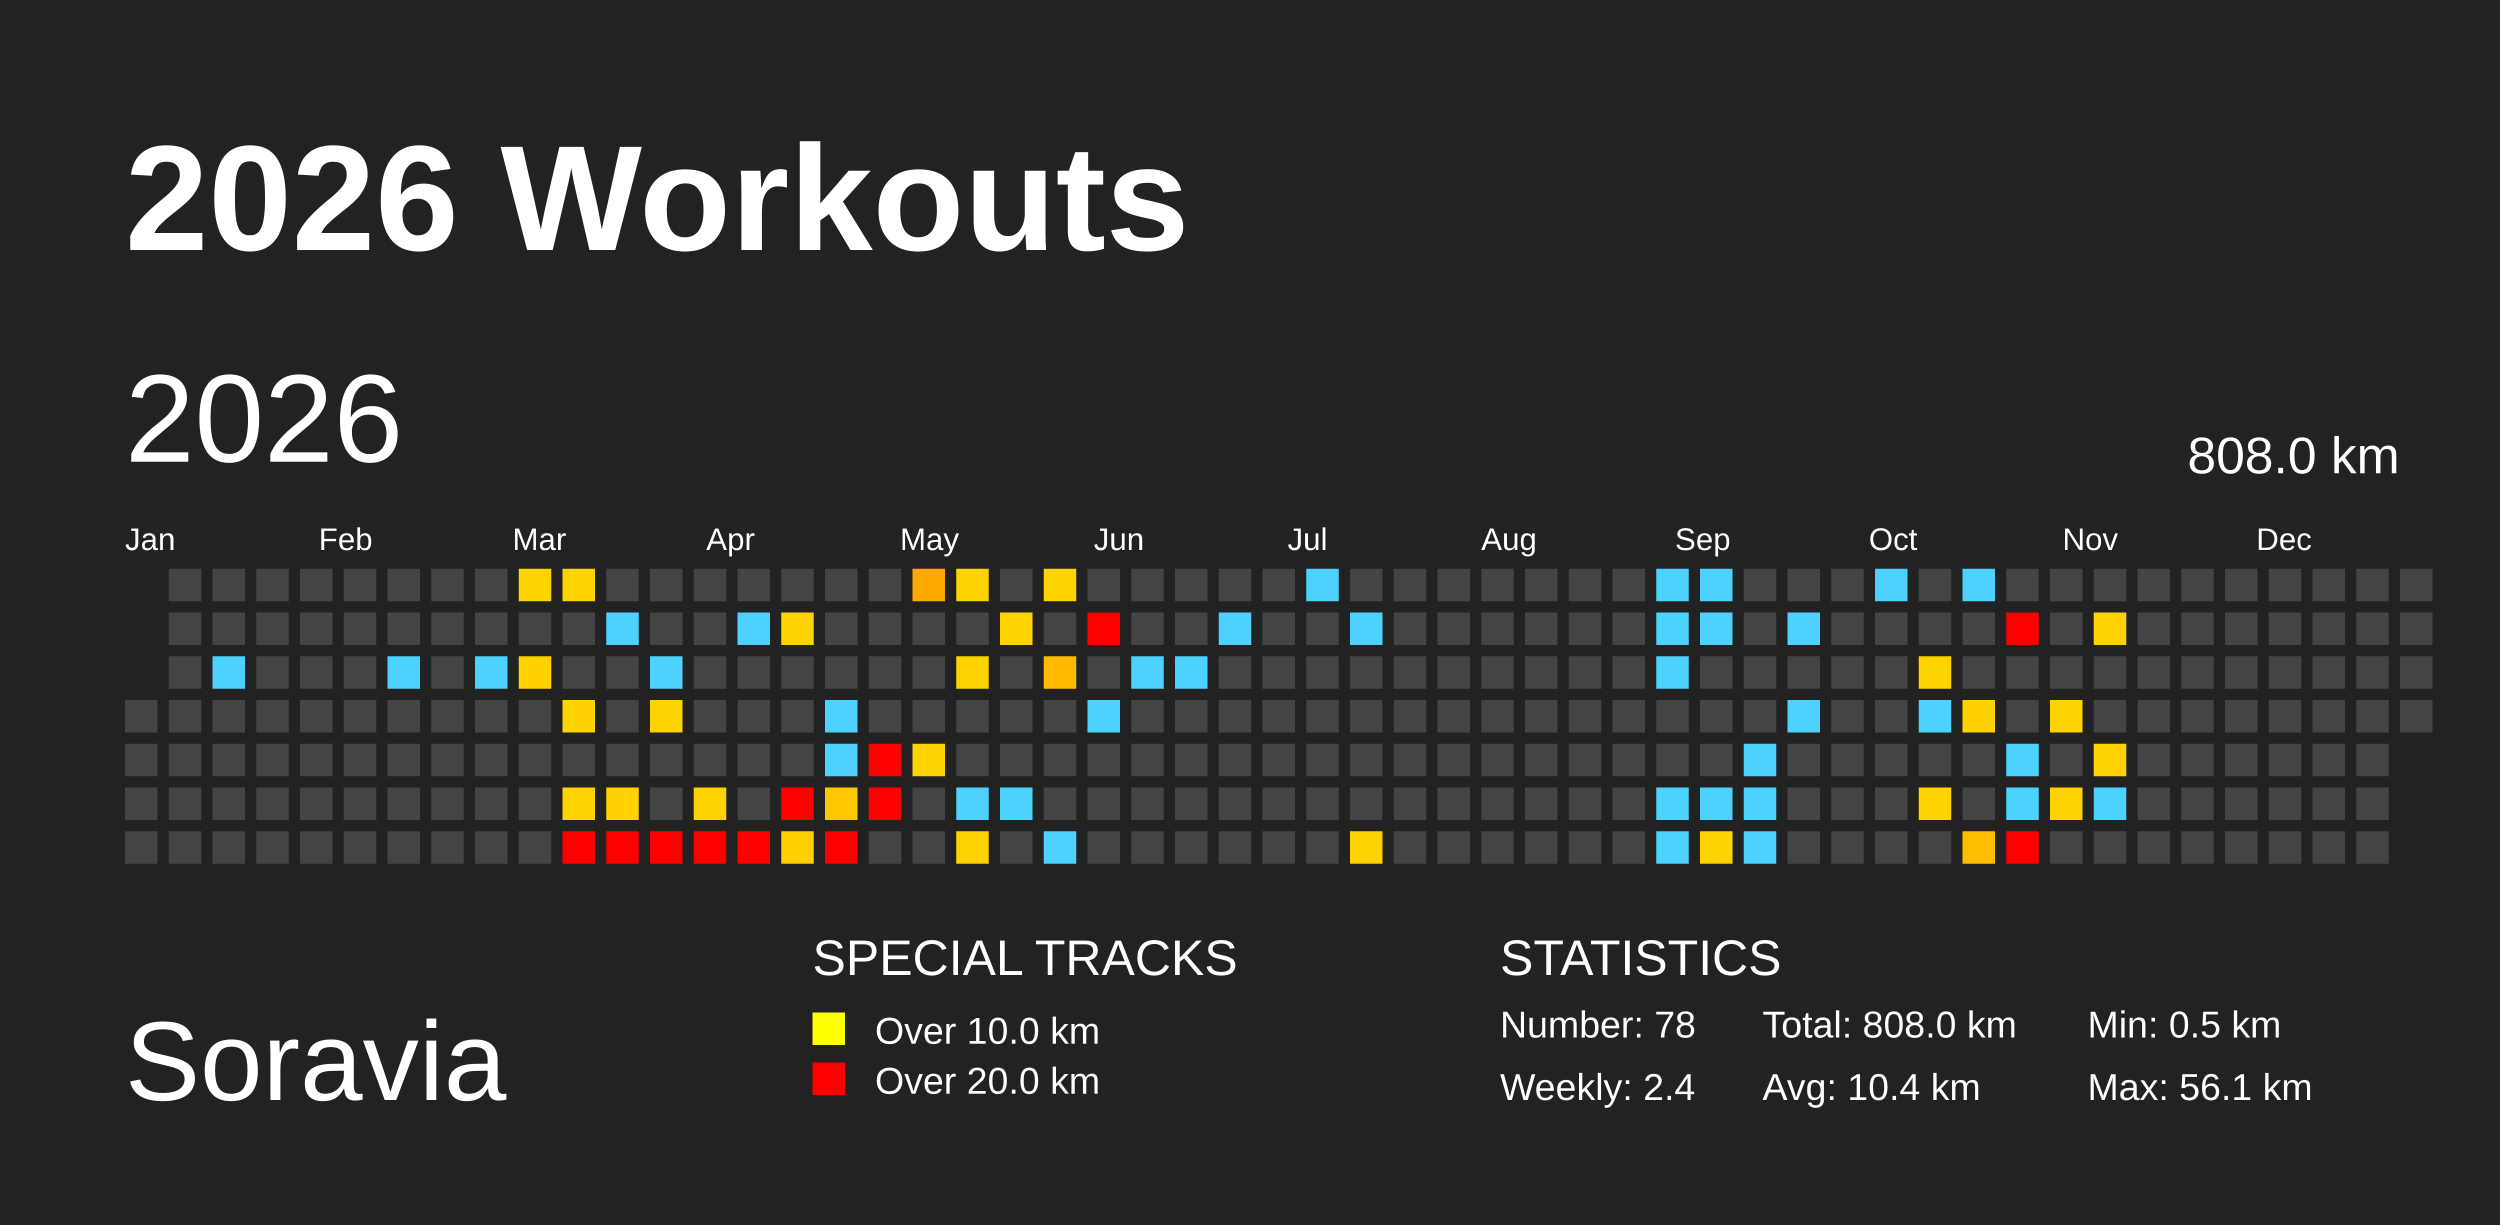
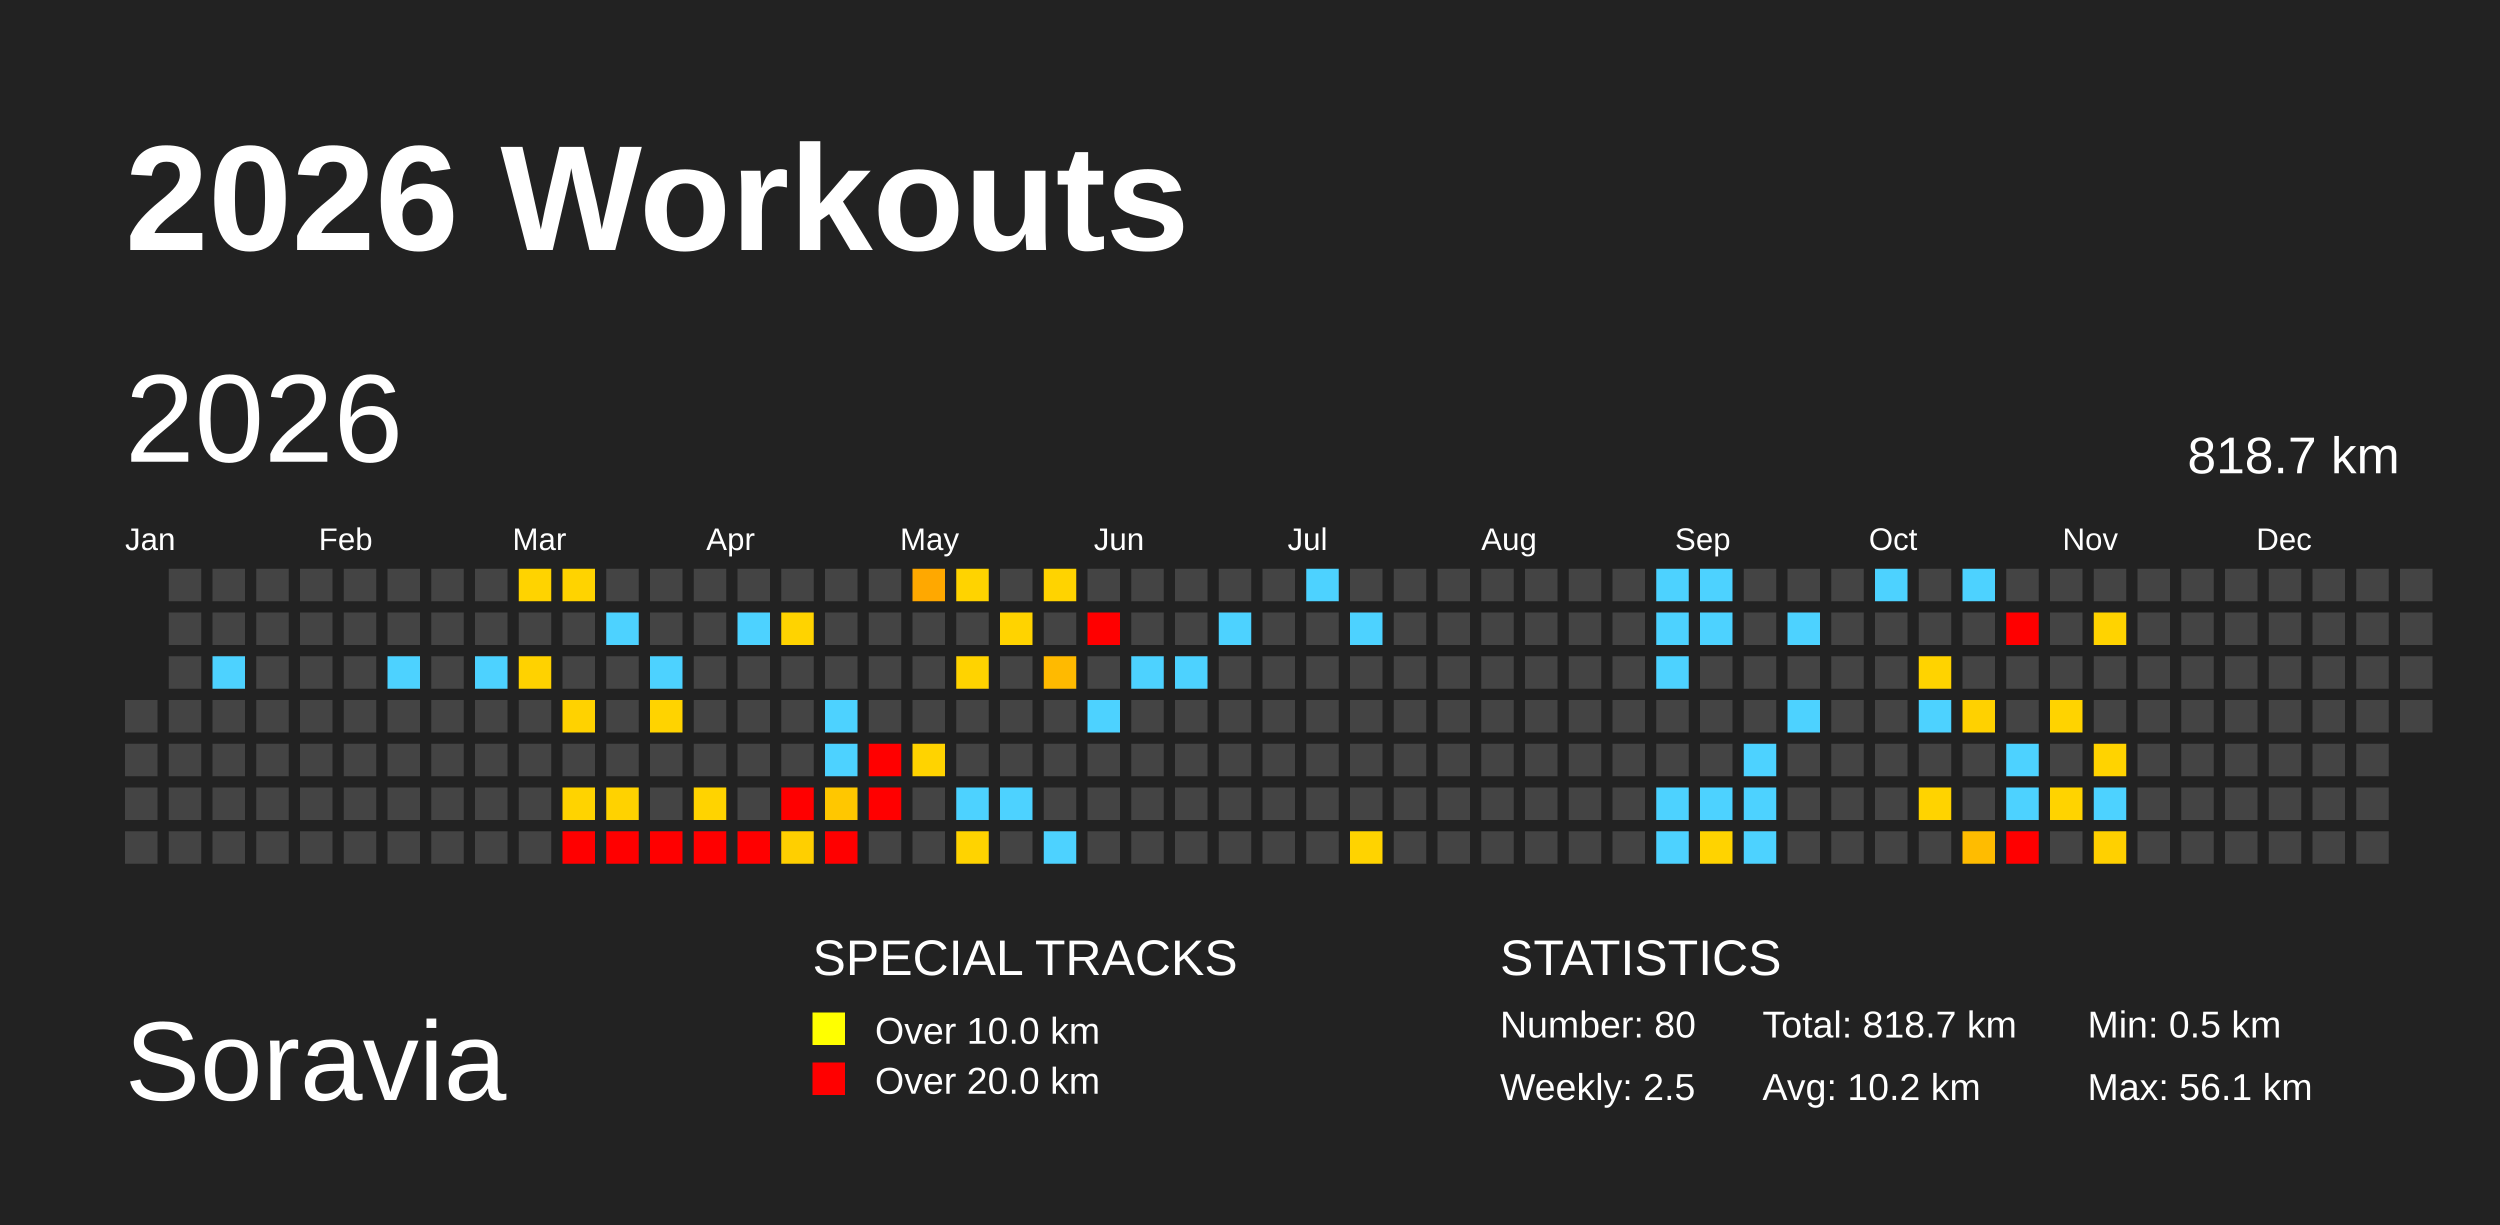
<svg xmlns="http://www.w3.org/2000/svg" baseProfile="full" height="98mm" version="1.1" viewBox="0,0,200,98" width="200mm">
  <defs />
  <rect fill="#222222" height="98" width="200" x="0" y="0" />
  <text fill="#FFFFFF" style="font-size:12px; font-family:Arial; font-weight:bold;" x="10" y="20">2026 Workouts</text>
  <text fill="#FFFFFF" style="font-size:9px; font-family:Arial" x="10" y="88">Soravia</text>
  <text fill="#FFFFFF" style="font-size:4px; font-family:Arial" x="65" y="78">SPECIAL TRACKS</text>
  <rect fill="yellow" height="2.6" width="2.6" x="65" y="81" />
  <text fill="#FFFFFF" style="font-size:3px; font-family:Arial" x="70" y="83.5">Over 10.0 km</text>
  <rect fill="red" height="2.6" width="2.6" x="65" y="85" />
  <text fill="#FFFFFF" style="font-size:3px; font-family:Arial" x="70" y="87.5">Over 20.0 km</text>
  <text fill="#FFFFFF" style="font-size:4px; font-family:Arial" x="120" y="78">STATISTICS</text>
-   <text fill="#FFFFFF" style="font-size:3px; font-family:Arial" x="120" y="83">Number: 78</text>
-   <text fill="#FFFFFF" style="font-size:3px; font-family:Arial" x="120" y="88">Weekly: 2.4</text>
-   <text fill="#FFFFFF" style="font-size:3px; font-family:Arial" x="141" y="83">Total: 808.0 km</text>
-   <text fill="#FFFFFF" style="font-size:3px; font-family:Arial" x="141" y="88">Avg: 10.4 km</text>
+   <text fill="#FFFFFF" style="font-size:3px; font-family:Arial" x="120" y="83">Number: 80</text>
+   <text fill="#FFFFFF" style="font-size:3px; font-family:Arial" x="120" y="88">Weekly: 2.5</text>
+   <text fill="#FFFFFF" style="font-size:3px; font-family:Arial" x="141" y="83">Total: 818.7 km</text>
+   <text fill="#FFFFFF" style="font-size:3px; font-family:Arial" x="141" y="88">Avg: 10.2 km</text>
  <text fill="#FFFFFF" style="font-size:3px; font-family:Arial" x="167" y="83">Min: 0.5 km</text>
  <text fill="#FFFFFF" style="font-size:3px; font-family:Arial" x="167" y="88">Max: 56.1 km</text>
  <text dominant-baseline="hanging" fill="#FFFFFF" style="font-size:10.0px; font-family:Arial;" x="10" y="30">2026</text>
-   <text dominant-baseline="hanging" fill="#FFFFFF" style="font-size:4.125px; font-family:Arial;" x="175" y="35">808.0 km</text>
+   <text dominant-baseline="hanging" fill="#FFFFFF" style="font-size:4.125px; font-family:Arial;" x="175" y="35">818.7 km</text>
  <text fill="#FFFFFF" style="font-size:2.5px; font-family:Arial" x="10.0" y="44">Jan</text>
  <text fill="#FFFFFF" style="font-size:2.5px; font-family:Arial" x="25.5" y="44">Feb</text>
  <text fill="#FFFFFF" style="font-size:2.5px; font-family:Arial" x="41.0" y="44">Mar</text>
  <text fill="#FFFFFF" style="font-size:2.5px; font-family:Arial" x="56.5" y="44">Apr</text>
  <text fill="#FFFFFF" style="font-size:2.5px; font-family:Arial" x="72.0" y="44">May</text>
  <text fill="#FFFFFF" style="font-size:2.5px; font-family:Arial" x="87.5" y="44">Jun</text>
  <text fill="#FFFFFF" style="font-size:2.5px; font-family:Arial" x="103.0" y="44">Jul</text>
  <text fill="#FFFFFF" style="font-size:2.5px; font-family:Arial" x="118.5" y="44">Aug</text>
  <text fill="#FFFFFF" style="font-size:2.5px; font-family:Arial" x="134.0" y="44">Sep</text>
  <text fill="#FFFFFF" style="font-size:2.5px; font-family:Arial" x="149.5" y="44">Oct</text>
  <text fill="#FFFFFF" style="font-size:2.5px; font-family:Arial" x="165.0" y="44">Nov</text>
  <text fill="#FFFFFF" style="font-size:2.5px; font-family:Arial" x="180.5" y="44">Dec</text>
  <rect fill="#444444" height="2.6" width="2.6" x="10.0" y="56.0" />
  <rect fill="#444444" height="2.6" width="2.6" x="10.0" y="59.5" />
  <rect fill="#444444" height="2.6" width="2.6" x="10.0" y="63.0" />
  <rect fill="#444444" height="2.6" width="2.6" x="10.0" y="66.5" />
  <rect fill="#444444" height="2.6" width="2.6" x="13.5" y="45.5" />
  <rect fill="#444444" height="2.6" width="2.6" x="13.5" y="49.0" />
  <rect fill="#444444" height="2.6" width="2.6" x="13.5" y="52.5" />
  <rect fill="#444444" height="2.6" width="2.6" x="13.5" y="56.0" />
  <rect fill="#444444" height="2.6" width="2.6" x="13.5" y="59.5" />
  <rect fill="#444444" height="2.6" width="2.6" x="13.5" y="63.0" />
  <rect fill="#444444" height="2.6" width="2.6" x="13.5" y="66.5" />
  <rect fill="#444444" height="2.6" width="2.6" x="17.0" y="45.5" />
  <rect fill="#444444" height="2.6" width="2.6" x="17.0" y="49.0" />
  <rect fill="#4dd2ff" height="2.6" width="2.6" x="17.0" y="52.5" />
  <rect fill="#444444" height="2.6" width="2.6" x="17.0" y="56.0" />
  <rect fill="#444444" height="2.6" width="2.6" x="17.0" y="59.5" />
  <rect fill="#444444" height="2.6" width="2.6" x="17.0" y="63.0" />
  <rect fill="#444444" height="2.6" width="2.6" x="17.0" y="66.5" />
  <rect fill="#444444" height="2.6" width="2.6" x="20.5" y="45.5" />
  <rect fill="#444444" height="2.6" width="2.6" x="20.5" y="49.0" />
  <rect fill="#444444" height="2.6" width="2.6" x="20.5" y="52.5" />
  <rect fill="#444444" height="2.6" width="2.6" x="20.5" y="56.0" />
  <rect fill="#444444" height="2.6" width="2.6" x="20.5" y="59.5" />
  <rect fill="#444444" height="2.6" width="2.6" x="20.5" y="63.0" />
  <rect fill="#444444" height="2.6" width="2.6" x="20.5" y="66.5" />
  <rect fill="#444444" height="2.6" width="2.6" x="24.0" y="45.5" />
  <rect fill="#444444" height="2.6" width="2.6" x="24.0" y="49.0" />
  <rect fill="#444444" height="2.6" width="2.6" x="24.0" y="52.5" />
  <rect fill="#444444" height="2.6" width="2.6" x="24.0" y="56.0" />
  <rect fill="#444444" height="2.6" width="2.6" x="24.0" y="59.5" />
  <rect fill="#444444" height="2.6" width="2.6" x="24.0" y="63.0" />
  <rect fill="#444444" height="2.6" width="2.6" x="24.0" y="66.5" />
  <rect fill="#444444" height="2.6" width="2.6" x="27.5" y="45.5" />
  <rect fill="#444444" height="2.6" width="2.6" x="27.5" y="49.0" />
  <rect fill="#444444" height="2.6" width="2.6" x="27.5" y="52.5" />
  <rect fill="#444444" height="2.6" width="2.6" x="27.5" y="56.0" />
  <rect fill="#444444" height="2.6" width="2.6" x="27.5" y="59.5" />
  <rect fill="#444444" height="2.6" width="2.6" x="27.5" y="63.0" />
  <rect fill="#444444" height="2.6" width="2.6" x="27.5" y="66.5" />
  <rect fill="#444444" height="2.6" width="2.6" x="31.0" y="45.5" />
  <rect fill="#444444" height="2.6" width="2.6" x="31.0" y="49.0" />
  <rect fill="#4dd2ff" height="2.6" width="2.6" x="31.0" y="52.5" />
  <rect fill="#444444" height="2.6" width="2.6" x="31.0" y="56.0" />
  <rect fill="#444444" height="2.6" width="2.6" x="31.0" y="59.5" />
  <rect fill="#444444" height="2.6" width="2.6" x="31.0" y="63.0" />
  <rect fill="#444444" height="2.6" width="2.6" x="31.0" y="66.5" />
  <rect fill="#444444" height="2.6" width="2.6" x="34.5" y="45.5" />
  <rect fill="#444444" height="2.6" width="2.6" x="34.5" y="49.0" />
  <rect fill="#444444" height="2.6" width="2.6" x="34.5" y="52.5" />
  <rect fill="#444444" height="2.6" width="2.6" x="34.5" y="56.0" />
  <rect fill="#444444" height="2.6" width="2.6" x="34.5" y="59.5" />
  <rect fill="#444444" height="2.6" width="2.6" x="34.5" y="63.0" />
  <rect fill="#444444" height="2.6" width="2.6" x="34.5" y="66.5" />
  <rect fill="#444444" height="2.6" width="2.6" x="38.0" y="45.5" />
  <rect fill="#444444" height="2.6" width="2.6" x="38.0" y="49.0" />
  <rect fill="#4dd2ff" height="2.6" width="2.6" x="38.0" y="52.5" />
  <rect fill="#444444" height="2.6" width="2.6" x="38.0" y="56.0" />
  <rect fill="#444444" height="2.6" width="2.6" x="38.0" y="59.5" />
  <rect fill="#444444" height="2.6" width="2.6" x="38.0" y="63.0" />
  <rect fill="#444444" height="2.6" width="2.6" x="38.0" y="66.5" />
  <rect fill="#ffd300" height="2.6" width="2.6" x="41.5" y="45.5" />
  <rect fill="#444444" height="2.6" width="2.6" x="41.5" y="49.0" />
  <rect fill="#ffd200" height="2.6" width="2.6" x="41.5" y="52.5" />
  <rect fill="#444444" height="2.6" width="2.6" x="41.5" y="56.0" />
  <rect fill="#444444" height="2.6" width="2.6" x="41.5" y="59.5" />
  <rect fill="#444444" height="2.6" width="2.6" x="41.5" y="63.0" />
  <rect fill="#444444" height="2.6" width="2.6" x="41.5" y="66.5" />
  <rect fill="#ffd300" height="2.6" width="2.6" x="45.0" y="45.5" />
  <rect fill="#444444" height="2.6" width="2.6" x="45.0" y="49.0" />
  <rect fill="#444444" height="2.6" width="2.6" x="45.0" y="52.5" />
  <rect fill="#ffd200" height="2.6" width="2.6" x="45.0" y="56.0" />
  <rect fill="#444444" height="2.6" width="2.6" x="45.0" y="59.5" />
  <rect fill="#ffd300" height="2.6" width="2.6" x="45.0" y="63.0" />
  <rect fill="red" height="2.6" width="2.6" x="45.0" y="66.5" />
  <rect fill="#444444" height="2.6" width="2.6" x="48.5" y="45.5" />
  <rect fill="#4dd2ff" height="2.6" width="2.6" x="48.5" y="49.0" />
  <rect fill="#444444" height="2.6" width="2.6" x="48.5" y="52.5" />
  <rect fill="#444444" height="2.6" width="2.6" x="48.5" y="56.0" />
  <rect fill="#444444" height="2.6" width="2.6" x="48.5" y="59.5" />
  <rect fill="#ffd200" height="2.6" width="2.6" x="48.5" y="63.0" />
  <rect fill="red" height="2.6" width="2.6" x="48.5" y="66.5" />
  <rect fill="#444444" height="2.6" width="2.6" x="52.0" y="45.5" />
  <rect fill="#444444" height="2.6" width="2.6" x="52.0" y="49.0" />
  <rect fill="#4dd2ff" height="2.6" width="2.6" x="52.0" y="52.5" />
  <rect fill="#ffd300" height="2.6" width="2.6" x="52.0" y="56.0" />
  <rect fill="#444444" height="2.6" width="2.6" x="52.0" y="59.5" />
  <rect fill="#444444" height="2.6" width="2.6" x="52.0" y="63.0" />
  <rect fill="red" height="2.6" width="2.6" x="52.0" y="66.5" />
  <rect fill="#444444" height="2.6" width="2.6" x="55.5" y="45.5" />
  <rect fill="#444444" height="2.6" width="2.6" x="55.5" y="49.0" />
  <rect fill="#444444" height="2.6" width="2.6" x="55.5" y="52.5" />
  <rect fill="#444444" height="2.6" width="2.6" x="55.5" y="56.0" />
  <rect fill="#444444" height="2.6" width="2.6" x="55.5" y="59.5" />
  <rect fill="#ffd300" height="2.6" width="2.6" x="55.5" y="63.0" />
  <rect fill="red" height="2.6" width="2.6" x="55.5" y="66.5" />
  <rect fill="#444444" height="2.6" width="2.6" x="59.0" y="45.5" />
  <rect fill="#4dd2ff" height="2.6" width="2.6" x="59.0" y="49.0" />
  <rect fill="#444444" height="2.6" width="2.6" x="59.0" y="52.5" />
  <rect fill="#444444" height="2.6" width="2.6" x="59.0" y="56.0" />
  <rect fill="#444444" height="2.6" width="2.6" x="59.0" y="59.5" />
  <rect fill="#444444" height="2.6" width="2.6" x="59.0" y="63.0" />
  <rect fill="red" height="2.6" width="2.6" x="59.0" y="66.5" />
  <rect fill="#444444" height="2.6" width="2.6" x="62.5" y="45.5" />
  <rect fill="#ffd300" height="2.6" width="2.6" x="62.5" y="49.0" />
  <rect fill="#444444" height="2.6" width="2.6" x="62.5" y="52.5" />
  <rect fill="#444444" height="2.6" width="2.6" x="62.5" y="56.0" />
  <rect fill="#444444" height="2.6" width="2.6" x="62.5" y="59.5" />
  <rect fill="red" height="2.6" width="2.6" x="62.5" y="63.0" />
  <rect fill="#ffcf00" height="2.6" width="2.6" x="62.5" y="66.5" />
  <rect fill="#444444" height="2.6" width="2.6" x="66.0" y="45.5" />
  <rect fill="#444444" height="2.6" width="2.6" x="66.0" y="49.0" />
  <rect fill="#444444" height="2.6" width="2.6" x="66.0" y="52.5" />
  <rect fill="#4dd2ff" height="2.6" width="2.6" x="66.0" y="56.0" />
  <rect fill="#4dd2ff" height="2.6" width="2.6" x="66.0" y="59.5" />
  <rect fill="#ffc700" height="2.6" width="2.6" x="66.0" y="63.0" />
  <rect fill="red" height="2.6" width="2.6" x="66.0" y="66.5" />
  <rect fill="#444444" height="2.6" width="2.6" x="69.5" y="45.5" />
  <rect fill="#444444" height="2.6" width="2.6" x="69.5" y="49.0" />
  <rect fill="#444444" height="2.6" width="2.6" x="69.5" y="52.5" />
  <rect fill="#444444" height="2.6" width="2.6" x="69.5" y="56.0" />
  <rect fill="red" height="2.6" width="2.6" x="69.5" y="59.5" />
  <rect fill="red" height="2.6" width="2.6" x="69.5" y="63.0" />
  <rect fill="#444444" height="2.6" width="2.6" x="69.5" y="66.5" />
  <rect fill="#ffa800" height="2.6" width="2.6" x="73.0" y="45.5" />
  <rect fill="#444444" height="2.6" width="2.6" x="73.0" y="49.0" />
  <rect fill="#444444" height="2.6" width="2.6" x="73.0" y="52.5" />
  <rect fill="#444444" height="2.6" width="2.6" x="73.0" y="56.0" />
  <rect fill="#ffd300" height="2.6" width="2.6" x="73.0" y="59.5" />
  <rect fill="#444444" height="2.6" width="2.6" x="73.0" y="63.0" />
  <rect fill="#444444" height="2.6" width="2.6" x="73.0" y="66.5" />
  <rect fill="#ffd300" height="2.6" width="2.6" x="76.5" y="45.5" />
  <rect fill="#444444" height="2.6" width="2.6" x="76.5" y="49.0" />
  <rect fill="#ffd300" height="2.6" width="2.6" x="76.5" y="52.5" />
  <rect fill="#444444" height="2.6" width="2.6" x="76.5" y="56.0" />
  <rect fill="#444444" height="2.6" width="2.6" x="76.5" y="59.5" />
  <rect fill="#4dd2ff" height="2.6" width="2.6" x="76.5" y="63.0" />
  <rect fill="#ffd300" height="2.6" width="2.6" x="76.5" y="66.5" />
  <rect fill="#444444" height="2.6" width="2.6" x="80.0" y="45.5" />
  <rect fill="#ffd300" height="2.6" width="2.6" x="80.0" y="49.0" />
  <rect fill="#444444" height="2.6" width="2.6" x="80.0" y="52.5" />
  <rect fill="#444444" height="2.6" width="2.6" x="80.0" y="56.0" />
  <rect fill="#444444" height="2.6" width="2.6" x="80.0" y="59.5" />
  <rect fill="#4dd2ff" height="2.6" width="2.6" x="80.0" y="63.0" />
  <rect fill="#444444" height="2.6" width="2.6" x="80.0" y="66.5" />
  <rect fill="#ffd300" height="2.6" width="2.6" x="83.5" y="45.5" />
  <rect fill="#444444" height="2.6" width="2.6" x="83.5" y="49.0" />
  <rect fill="#ffba00" height="2.6" width="2.6" x="83.5" y="52.5" />
  <rect fill="#444444" height="2.6" width="2.6" x="83.5" y="56.0" />
  <rect fill="#444444" height="2.6" width="2.6" x="83.5" y="59.5" />
  <rect fill="#444444" height="2.6" width="2.6" x="83.5" y="63.0" />
  <rect fill="#4dd2ff" height="2.6" width="2.6" x="83.5" y="66.5" />
  <rect fill="#444444" height="2.6" width="2.6" x="87.0" y="45.5" />
  <rect fill="red" height="2.6" width="2.6" x="87.0" y="49.0" />
  <rect fill="#444444" height="2.6" width="2.6" x="87.0" y="52.5" />
  <rect fill="#4dd2ff" height="2.6" width="2.6" x="87.0" y="56.0" />
  <rect fill="#444444" height="2.6" width="2.6" x="87.0" y="59.5" />
  <rect fill="#444444" height="2.6" width="2.6" x="87.0" y="63.0" />
  <rect fill="#444444" height="2.6" width="2.6" x="87.0" y="66.5" />
  <rect fill="#444444" height="2.6" width="2.6" x="90.5" y="45.5" />
  <rect fill="#444444" height="2.6" width="2.6" x="90.5" y="49.0" />
  <rect fill="#4dd2ff" height="2.6" width="2.6" x="90.5" y="52.5" />
  <rect fill="#444444" height="2.6" width="2.6" x="90.5" y="56.0" />
  <rect fill="#444444" height="2.6" width="2.6" x="90.5" y="59.5" />
  <rect fill="#444444" height="2.6" width="2.6" x="90.5" y="63.0" />
  <rect fill="#444444" height="2.6" width="2.6" x="90.5" y="66.5" />
  <rect fill="#444444" height="2.6" width="2.6" x="94.0" y="45.5" />
  <rect fill="#444444" height="2.6" width="2.6" x="94.0" y="49.0" />
  <rect fill="#4dd2ff" height="2.6" width="2.6" x="94.0" y="52.5" />
  <rect fill="#444444" height="2.6" width="2.6" x="94.0" y="56.0" />
  <rect fill="#444444" height="2.6" width="2.6" x="94.0" y="59.5" />
  <rect fill="#444444" height="2.6" width="2.6" x="94.0" y="63.0" />
  <rect fill="#444444" height="2.6" width="2.6" x="94.0" y="66.5" />
  <rect fill="#444444" height="2.6" width="2.6" x="97.5" y="45.5" />
  <rect fill="#4dd2ff" height="2.6" width="2.6" x="97.5" y="49.0" />
  <rect fill="#444444" height="2.6" width="2.6" x="97.5" y="52.5" />
  <rect fill="#444444" height="2.6" width="2.6" x="97.5" y="56.0" />
  <rect fill="#444444" height="2.6" width="2.6" x="97.5" y="59.5" />
  <rect fill="#444444" height="2.6" width="2.6" x="97.5" y="63.0" />
  <rect fill="#444444" height="2.6" width="2.6" x="97.5" y="66.5" />
  <rect fill="#444444" height="2.6" width="2.6" x="101.0" y="45.5" />
  <rect fill="#444444" height="2.6" width="2.6" x="101.0" y="49.0" />
  <rect fill="#444444" height="2.6" width="2.6" x="101.0" y="52.5" />
  <rect fill="#444444" height="2.6" width="2.6" x="101.0" y="56.0" />
  <rect fill="#444444" height="2.6" width="2.6" x="101.0" y="59.5" />
  <rect fill="#444444" height="2.6" width="2.6" x="101.0" y="63.0" />
  <rect fill="#444444" height="2.6" width="2.6" x="101.0" y="66.5" />
  <rect fill="#4dd2ff" height="2.6" width="2.6" x="104.5" y="45.5" />
  <rect fill="#444444" height="2.6" width="2.6" x="104.5" y="49.0" />
  <rect fill="#444444" height="2.6" width="2.6" x="104.5" y="52.5" />
  <rect fill="#444444" height="2.6" width="2.6" x="104.5" y="56.0" />
  <rect fill="#444444" height="2.6" width="2.6" x="104.5" y="59.5" />
  <rect fill="#444444" height="2.6" width="2.6" x="104.5" y="63.0" />
  <rect fill="#444444" height="2.6" width="2.6" x="104.5" y="66.5" />
  <rect fill="#444444" height="2.6" width="2.6" x="108.0" y="45.5" />
  <rect fill="#4dd2ff" height="2.6" width="2.6" x="108.0" y="49.0" />
  <rect fill="#444444" height="2.6" width="2.6" x="108.0" y="52.5" />
  <rect fill="#444444" height="2.6" width="2.6" x="108.0" y="56.0" />
  <rect fill="#444444" height="2.6" width="2.6" x="108.0" y="59.5" />
  <rect fill="#444444" height="2.6" width="2.6" x="108.0" y="63.0" />
  <rect fill="#ffd300" height="2.6" width="2.6" x="108.0" y="66.5" />
  <rect fill="#444444" height="2.6" width="2.6" x="111.5" y="45.5" />
  <rect fill="#444444" height="2.6" width="2.6" x="111.5" y="49.0" />
  <rect fill="#444444" height="2.6" width="2.6" x="111.5" y="52.5" />
  <rect fill="#444444" height="2.6" width="2.6" x="111.5" y="56.0" />
  <rect fill="#444444" height="2.6" width="2.6" x="111.5" y="59.5" />
  <rect fill="#444444" height="2.6" width="2.6" x="111.5" y="63.0" />
  <rect fill="#444444" height="2.6" width="2.6" x="111.5" y="66.5" />
  <rect fill="#444444" height="2.6" width="2.6" x="115.0" y="45.5" />
  <rect fill="#444444" height="2.6" width="2.6" x="115.0" y="49.0" />
  <rect fill="#444444" height="2.6" width="2.6" x="115.0" y="52.5" />
  <rect fill="#444444" height="2.6" width="2.6" x="115.0" y="56.0" />
  <rect fill="#444444" height="2.6" width="2.6" x="115.0" y="59.5" />
  <rect fill="#444444" height="2.6" width="2.6" x="115.0" y="63.0" />
  <rect fill="#444444" height="2.6" width="2.6" x="115.0" y="66.5" />
  <rect fill="#444444" height="2.6" width="2.6" x="118.5" y="45.5" />
  <rect fill="#444444" height="2.6" width="2.6" x="118.5" y="49.0" />
  <rect fill="#444444" height="2.6" width="2.6" x="118.5" y="52.5" />
  <rect fill="#444444" height="2.6" width="2.6" x="118.5" y="56.0" />
  <rect fill="#444444" height="2.6" width="2.6" x="118.5" y="59.5" />
  <rect fill="#444444" height="2.6" width="2.6" x="118.5" y="63.0" />
  <rect fill="#444444" height="2.6" width="2.6" x="118.5" y="66.5" />
  <rect fill="#444444" height="2.6" width="2.6" x="122.0" y="45.5" />
  <rect fill="#444444" height="2.6" width="2.6" x="122.0" y="49.0" />
  <rect fill="#444444" height="2.6" width="2.6" x="122.0" y="52.5" />
  <rect fill="#444444" height="2.6" width="2.6" x="122.0" y="56.0" />
  <rect fill="#444444" height="2.6" width="2.6" x="122.0" y="59.5" />
  <rect fill="#444444" height="2.6" width="2.6" x="122.0" y="63.0" />
  <rect fill="#444444" height="2.6" width="2.6" x="122.0" y="66.5" />
  <rect fill="#444444" height="2.6" width="2.6" x="125.5" y="45.5" />
  <rect fill="#444444" height="2.6" width="2.6" x="125.5" y="49.0" />
  <rect fill="#444444" height="2.6" width="2.6" x="125.5" y="52.5" />
  <rect fill="#444444" height="2.6" width="2.6" x="125.5" y="56.0" />
  <rect fill="#444444" height="2.6" width="2.6" x="125.5" y="59.5" />
  <rect fill="#444444" height="2.6" width="2.6" x="125.5" y="63.0" />
  <rect fill="#444444" height="2.6" width="2.6" x="125.5" y="66.5" />
  <rect fill="#444444" height="2.6" width="2.6" x="129.0" y="45.5" />
  <rect fill="#444444" height="2.6" width="2.6" x="129.0" y="49.0" />
  <rect fill="#444444" height="2.6" width="2.6" x="129.0" y="52.5" />
  <rect fill="#444444" height="2.6" width="2.6" x="129.0" y="56.0" />
  <rect fill="#444444" height="2.6" width="2.6" x="129.0" y="59.5" />
  <rect fill="#444444" height="2.6" width="2.6" x="129.0" y="63.0" />
  <rect fill="#444444" height="2.6" width="2.6" x="129.0" y="66.5" />
  <rect fill="#4dd2ff" height="2.6" width="2.6" x="132.5" y="45.5" />
  <rect fill="#4dd2ff" height="2.6" width="2.6" x="132.5" y="49.0" />
  <rect fill="#4dd2ff" height="2.6" width="2.6" x="132.5" y="52.5" />
  <rect fill="#444444" height="2.6" width="2.6" x="132.5" y="56.0" />
  <rect fill="#444444" height="2.6" width="2.6" x="132.5" y="59.5" />
  <rect fill="#4dd2ff" height="2.6" width="2.6" x="132.5" y="63.0" />
  <rect fill="#4dd2ff" height="2.6" width="2.6" x="132.5" y="66.5" />
  <rect fill="#4dd2ff" height="2.6" width="2.6" x="136.0" y="45.5" />
  <rect fill="#4dd2ff" height="2.6" width="2.6" x="136.0" y="49.0" />
  <rect fill="#444444" height="2.6" width="2.6" x="136.0" y="52.5" />
  <rect fill="#444444" height="2.6" width="2.6" x="136.0" y="56.0" />
  <rect fill="#444444" height="2.6" width="2.6" x="136.0" y="59.5" />
  <rect fill="#4dd2ff" height="2.6" width="2.6" x="136.0" y="63.0" />
  <rect fill="#ffd300" height="2.6" width="2.6" x="136.0" y="66.5" />
  <rect fill="#444444" height="2.6" width="2.6" x="139.5" y="45.5" />
  <rect fill="#444444" height="2.6" width="2.6" x="139.5" y="49.0" />
  <rect fill="#444444" height="2.6" width="2.6" x="139.5" y="52.5" />
  <rect fill="#444444" height="2.6" width="2.6" x="139.5" y="56.0" />
  <rect fill="#4dd2ff" height="2.6" width="2.6" x="139.5" y="59.5" />
  <rect fill="#4dd2ff" height="2.6" width="2.6" x="139.5" y="63.0" />
  <rect fill="#4dd2ff" height="2.6" width="2.6" x="139.5" y="66.5" />
  <rect fill="#444444" height="2.6" width="2.6" x="143.0" y="45.5" />
  <rect fill="#4dd2ff" height="2.6" width="2.6" x="143.0" y="49.0" />
  <rect fill="#444444" height="2.6" width="2.6" x="143.0" y="52.5" />
  <rect fill="#4dd2ff" height="2.6" width="2.6" x="143.0" y="56.0" />
  <rect fill="#444444" height="2.6" width="2.6" x="143.0" y="59.5" />
  <rect fill="#444444" height="2.6" width="2.6" x="143.0" y="63.0" />
  <rect fill="#444444" height="2.6" width="2.6" x="143.0" y="66.5" />
  <rect fill="#444444" height="2.6" width="2.6" x="146.5" y="45.5" />
  <rect fill="#444444" height="2.6" width="2.6" x="146.5" y="49.0" />
  <rect fill="#444444" height="2.6" width="2.6" x="146.5" y="52.5" />
  <rect fill="#444444" height="2.6" width="2.6" x="146.5" y="56.0" />
  <rect fill="#444444" height="2.6" width="2.6" x="146.5" y="59.5" />
  <rect fill="#444444" height="2.6" width="2.6" x="146.5" y="63.0" />
  <rect fill="#444444" height="2.6" width="2.6" x="146.5" y="66.5" />
  <rect fill="#4dd2ff" height="2.6" width="2.6" x="150.0" y="45.5" />
  <rect fill="#444444" height="2.6" width="2.6" x="150.0" y="49.0" />
  <rect fill="#444444" height="2.6" width="2.6" x="150.0" y="52.5" />
  <rect fill="#444444" height="2.6" width="2.6" x="150.0" y="56.0" />
  <rect fill="#444444" height="2.6" width="2.6" x="150.0" y="59.5" />
  <rect fill="#444444" height="2.6" width="2.6" x="150.0" y="63.0" />
  <rect fill="#444444" height="2.6" width="2.6" x="150.0" y="66.5" />
  <rect fill="#444444" height="2.6" width="2.6" x="153.5" y="45.5" />
  <rect fill="#444444" height="2.6" width="2.6" x="153.5" y="49.0" />
  <rect fill="#ffd300" height="2.6" width="2.6" x="153.5" y="52.5" />
  <rect fill="#4dd2ff" height="2.6" width="2.6" x="153.5" y="56.0" />
  <rect fill="#444444" height="2.6" width="2.6" x="153.5" y="59.5" />
  <rect fill="#ffd300" height="2.6" width="2.6" x="153.5" y="63.0" />
  <rect fill="#444444" height="2.6" width="2.6" x="153.5" y="66.5" />
  <rect fill="#4dd2ff" height="2.6" width="2.6" x="157.0" y="45.5" />
  <rect fill="#444444" height="2.6" width="2.6" x="157.0" y="49.0" />
  <rect fill="#444444" height="2.6" width="2.6" x="157.0" y="52.5" />
  <rect fill="#ffd100" height="2.6" width="2.6" x="157.0" y="56.0" />
  <rect fill="#444444" height="2.6" width="2.6" x="157.0" y="59.5" />
  <rect fill="#444444" height="2.6" width="2.6" x="157.0" y="63.0" />
  <rect fill="#ffbc00" height="2.6" width="2.6" x="157.0" y="66.5" />
  <rect fill="#444444" height="2.6" width="2.6" x="160.5" y="45.5" />
  <rect fill="red" height="2.6" width="2.6" x="160.5" y="49.0" />
  <rect fill="#444444" height="2.6" width="2.6" x="160.5" y="52.5" />
  <rect fill="#444444" height="2.6" width="2.6" x="160.5" y="56.0" />
  <rect fill="#4dd2ff" height="2.6" width="2.6" x="160.5" y="59.5" />
  <rect fill="#4dd2ff" height="2.6" width="2.6" x="160.5" y="63.0" />
  <rect fill="red" height="2.6" width="2.6" x="160.5" y="66.5" />
  <rect fill="#444444" height="2.6" width="2.6" x="164.0" y="45.5" />
  <rect fill="#444444" height="2.6" width="2.6" x="164.0" y="49.0" />
  <rect fill="#444444" height="2.6" width="2.6" x="164.0" y="52.5" />
  <rect fill="#ffd300" height="2.6" width="2.6" x="164.0" y="56.0" />
  <rect fill="#444444" height="2.6" width="2.6" x="164.0" y="59.5" />
  <rect fill="#ffd300" height="2.6" width="2.6" x="164.0" y="63.0" />
  <rect fill="#444444" height="2.6" width="2.6" x="164.0" y="66.5" />
  <rect fill="#444444" height="2.6" width="2.6" x="167.5" y="45.5" />
  <rect fill="#ffd300" height="2.6" width="2.6" x="167.5" y="49.0" />
  <rect fill="#444444" height="2.6" width="2.6" x="167.5" y="52.5" />
  <rect fill="#444444" height="2.6" width="2.6" x="167.5" y="56.0" />
  <rect fill="#ffd300" height="2.6" width="2.6" x="167.5" y="59.5" />
  <rect fill="#4dd2ff" height="2.6" width="2.6" x="167.5" y="63.0" />
-   <rect fill="#444444" height="2.6" width="2.6" x="167.5" y="66.5" />
+   <rect fill="#ffd000" height="2.6" width="2.6" x="167.5" y="66.5" />
  <rect fill="#444444" height="2.6" width="2.6" x="171.0" y="45.5" />
  <rect fill="#444444" height="2.6" width="2.6" x="171.0" y="49.0" />
  <rect fill="#444444" height="2.6" width="2.6" x="171.0" y="52.5" />
  <rect fill="#444444" height="2.6" width="2.6" x="171.0" y="56.0" />
  <rect fill="#444444" height="2.6" width="2.6" x="171.0" y="59.5" />
  <rect fill="#444444" height="2.6" width="2.6" x="171.0" y="63.0" />
  <rect fill="#444444" height="2.6" width="2.6" x="171.0" y="66.5" />
  <rect fill="#444444" height="2.6" width="2.6" x="174.5" y="45.5" />
  <rect fill="#444444" height="2.6" width="2.6" x="174.5" y="49.0" />
  <rect fill="#444444" height="2.6" width="2.6" x="174.5" y="52.5" />
  <rect fill="#444444" height="2.6" width="2.6" x="174.5" y="56.0" />
  <rect fill="#444444" height="2.6" width="2.6" x="174.5" y="59.5" />
  <rect fill="#444444" height="2.6" width="2.6" x="174.5" y="63.0" />
  <rect fill="#444444" height="2.6" width="2.6" x="174.5" y="66.5" />
  <rect fill="#444444" height="2.6" width="2.6" x="178.0" y="45.5" />
  <rect fill="#444444" height="2.6" width="2.6" x="178.0" y="49.0" />
  <rect fill="#444444" height="2.6" width="2.6" x="178.0" y="52.5" />
  <rect fill="#444444" height="2.6" width="2.6" x="178.0" y="56.0" />
  <rect fill="#444444" height="2.6" width="2.6" x="178.0" y="59.5" />
  <rect fill="#444444" height="2.6" width="2.6" x="178.0" y="63.0" />
  <rect fill="#444444" height="2.6" width="2.6" x="178.0" y="66.5" />
  <rect fill="#444444" height="2.6" width="2.6" x="181.5" y="45.5" />
  <rect fill="#444444" height="2.6" width="2.6" x="181.5" y="49.0" />
  <rect fill="#444444" height="2.6" width="2.6" x="181.5" y="52.5" />
  <rect fill="#444444" height="2.6" width="2.6" x="181.5" y="56.0" />
  <rect fill="#444444" height="2.6" width="2.6" x="181.5" y="59.5" />
  <rect fill="#444444" height="2.6" width="2.6" x="181.5" y="63.0" />
  <rect fill="#444444" height="2.6" width="2.6" x="181.5" y="66.5" />
  <rect fill="#444444" height="2.6" width="2.6" x="185.0" y="45.5" />
  <rect fill="#444444" height="2.6" width="2.6" x="185.0" y="49.0" />
  <rect fill="#444444" height="2.6" width="2.6" x="185.0" y="52.5" />
  <rect fill="#444444" height="2.6" width="2.6" x="185.0" y="56.0" />
  <rect fill="#444444" height="2.6" width="2.6" x="185.0" y="59.5" />
  <rect fill="#444444" height="2.6" width="2.6" x="185.0" y="63.0" />
  <rect fill="#444444" height="2.6" width="2.6" x="185.0" y="66.5" />
  <rect fill="#444444" height="2.6" width="2.6" x="188.5" y="45.5" />
  <rect fill="#444444" height="2.6" width="2.6" x="188.5" y="49.0" />
  <rect fill="#444444" height="2.6" width="2.6" x="188.5" y="52.5" />
  <rect fill="#444444" height="2.6" width="2.6" x="188.5" y="56.0" />
  <rect fill="#444444" height="2.6" width="2.6" x="188.5" y="59.5" />
  <rect fill="#444444" height="2.6" width="2.6" x="188.5" y="63.0" />
  <rect fill="#444444" height="2.6" width="2.6" x="188.5" y="66.5" />
  <rect fill="#444444" height="2.6" width="2.6" x="192.0" y="45.5" />
  <rect fill="#444444" height="2.6" width="2.6" x="192.0" y="49.0" />
  <rect fill="#444444" height="2.6" width="2.6" x="192.0" y="52.5" />
  <rect fill="#444444" height="2.6" width="2.6" x="192.0" y="56.0" />
</svg>
